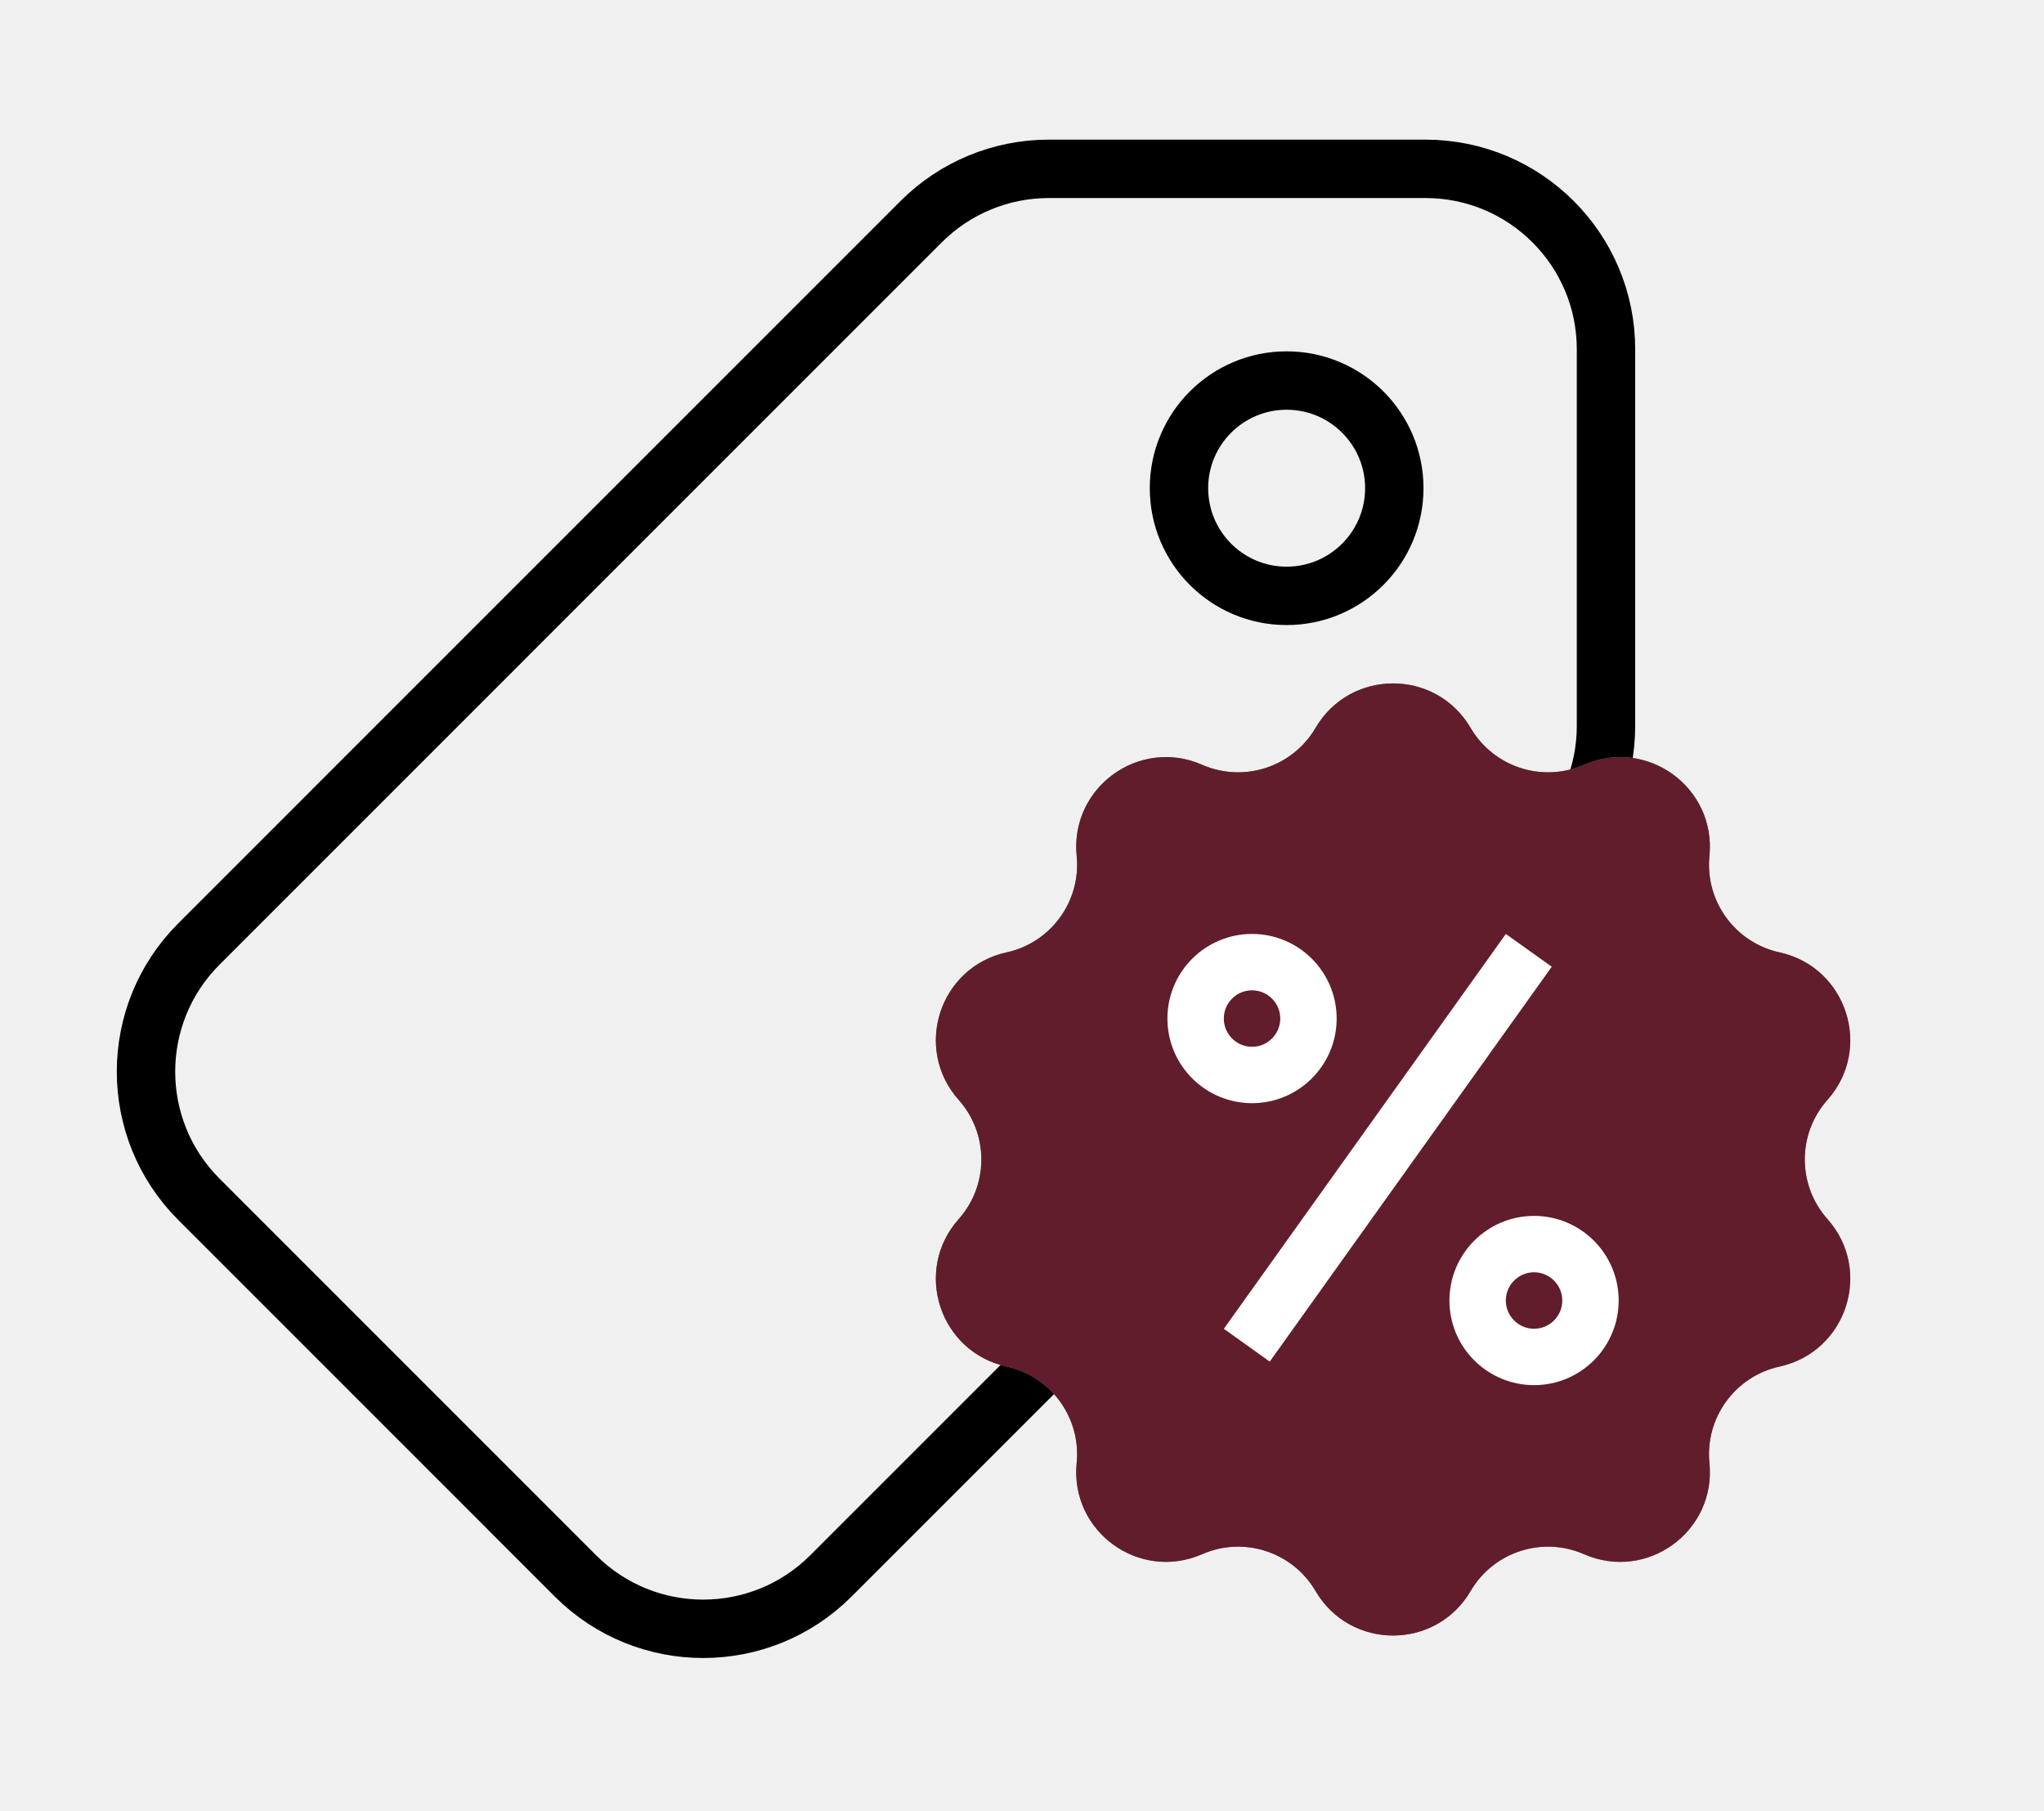
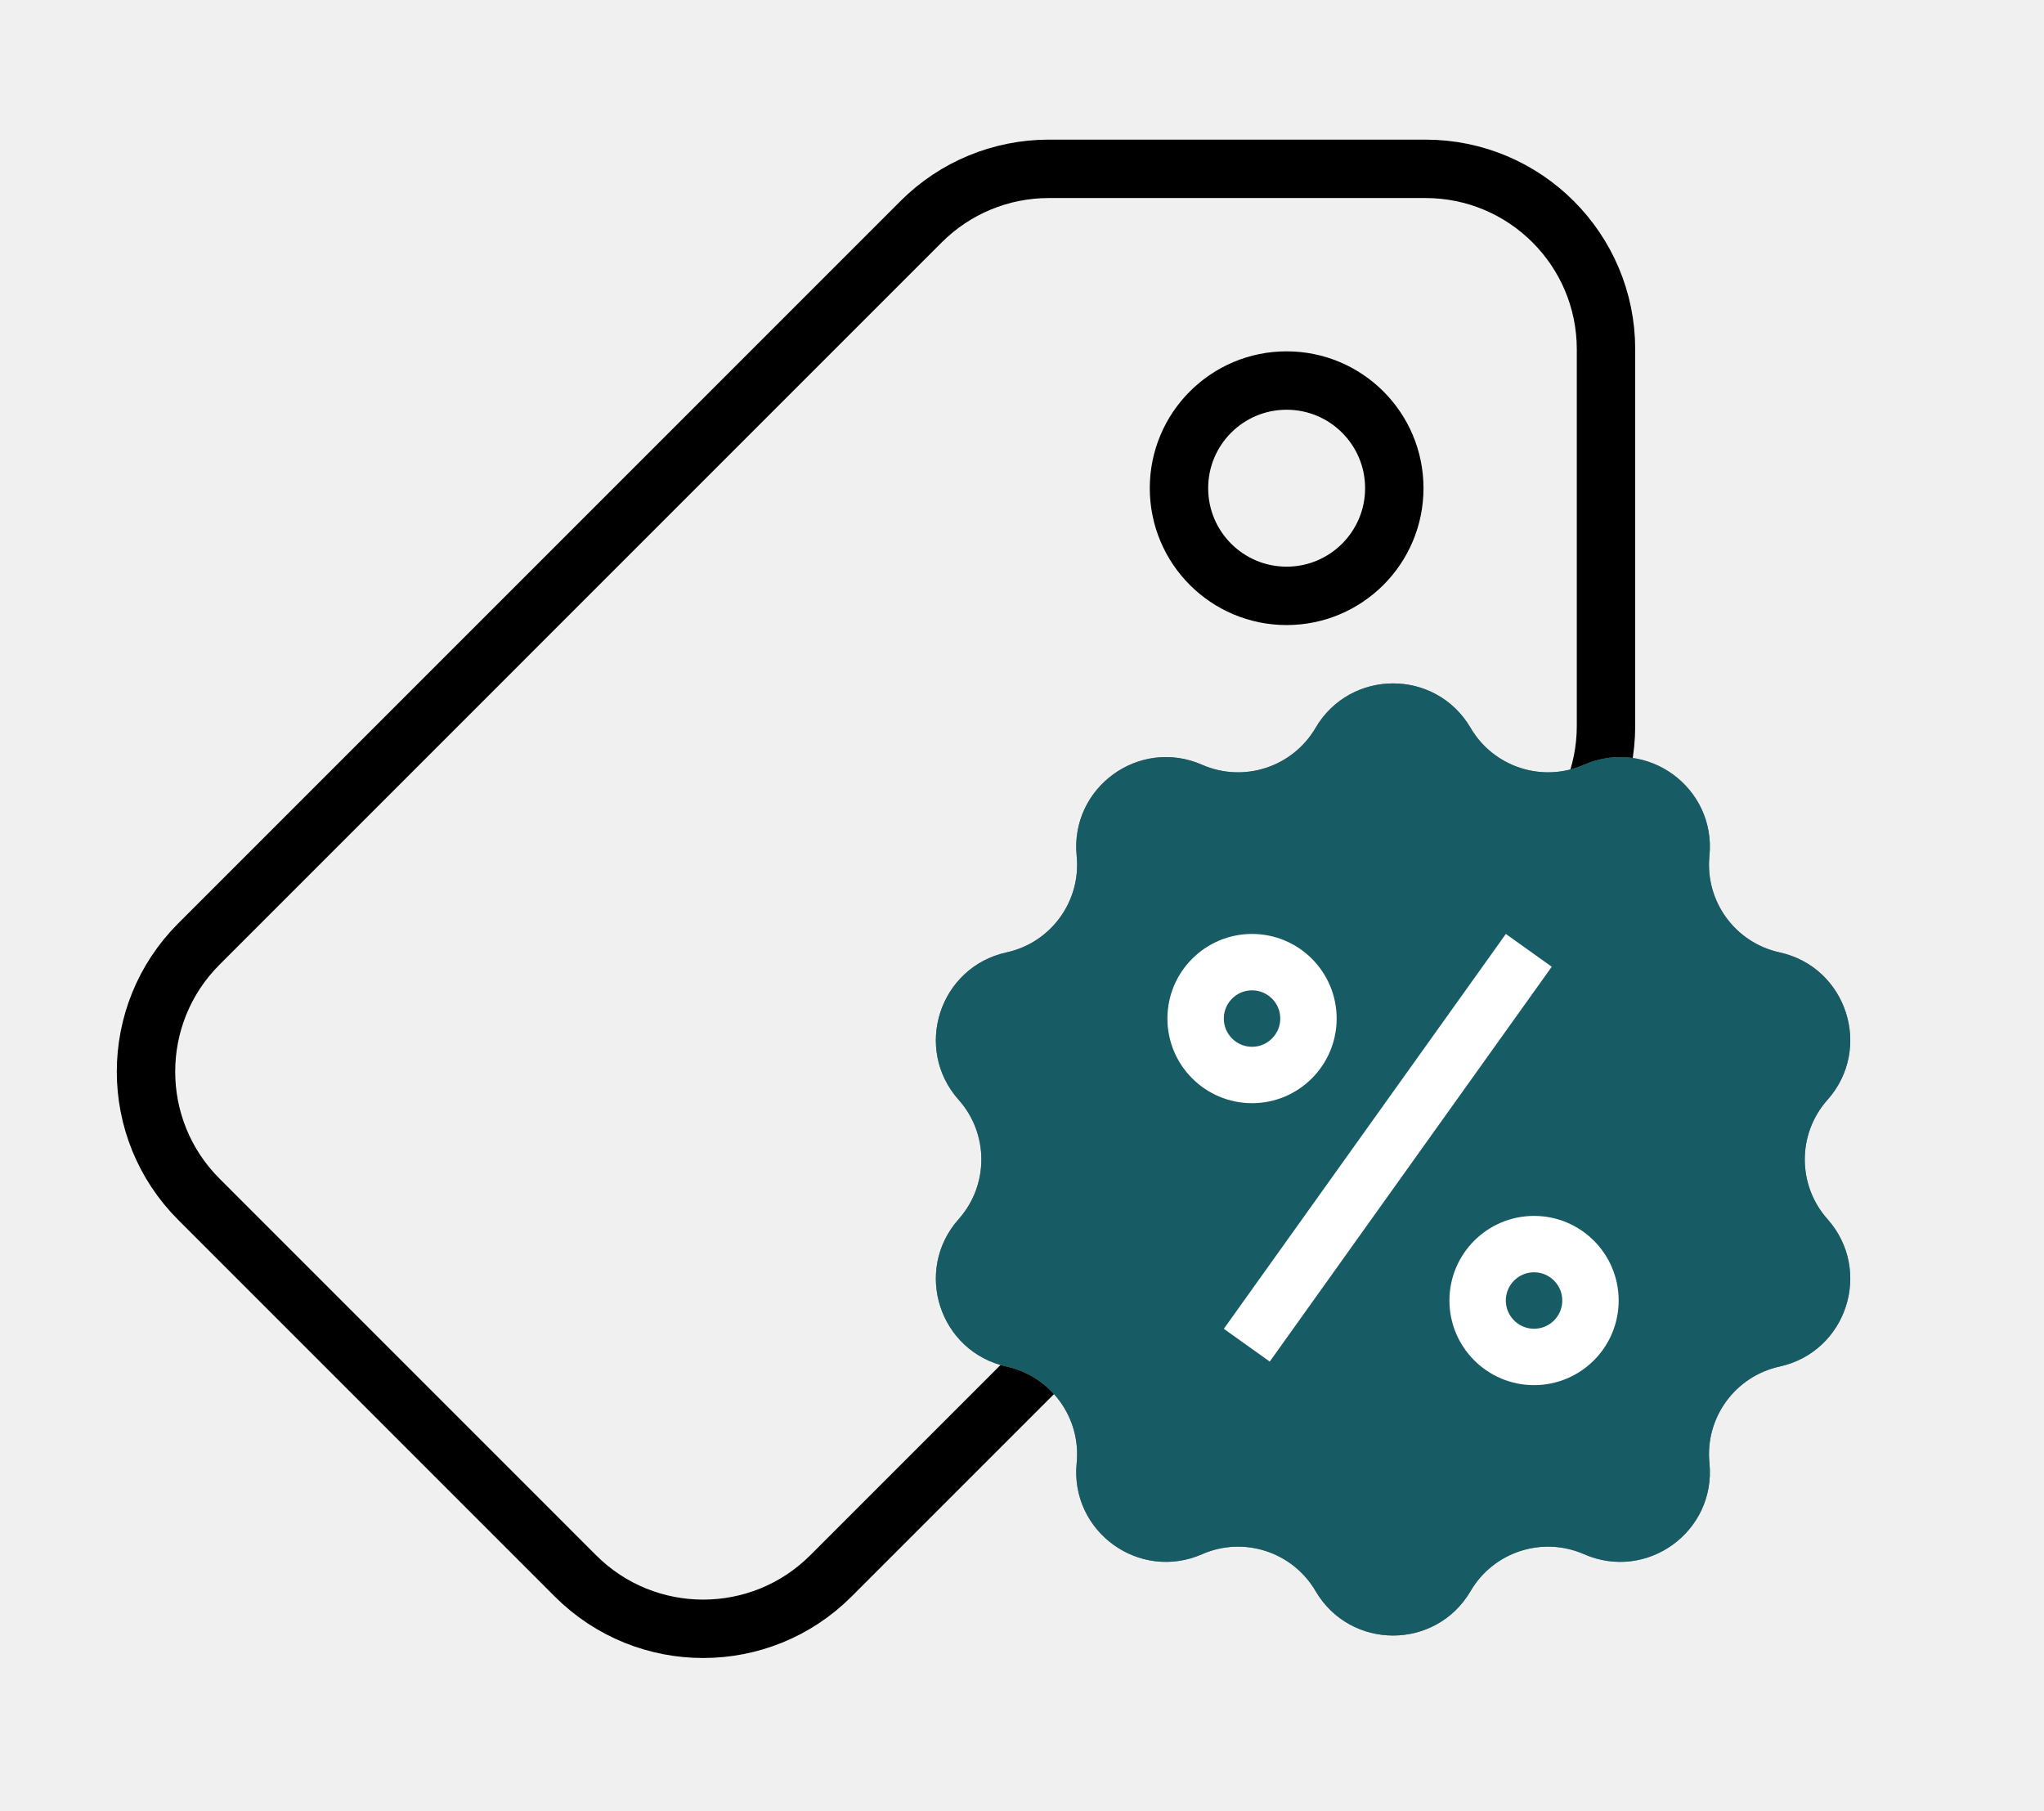
<svg xmlns="http://www.w3.org/2000/svg" width="35" height="31" viewBox="0 0 35 31" fill="none">
  <path d="M15.773 3.796L3.406 16.164C2.198 17.371 2.198 19.329 3.406 20.536L9.854 26.985C11.062 28.192 13.02 28.192 14.227 26.985L26.594 14.618C27.174 14.038 27.5 13.251 27.5 12.431V5.982C27.5 4.275 26.116 2.891 24.408 2.891H17.959C17.139 2.891 16.353 3.216 15.773 3.796Z" stroke="black" stroke-linecap="round" stroke-linejoin="round" />
  <path d="M22.031 10.203C21.013 10.203 20.188 9.378 20.188 8.359C20.188 7.341 21.013 6.516 22.031 6.516C23.049 6.516 23.875 7.341 23.875 8.359C23.875 9.378 23.049 10.203 22.031 10.203Z" stroke="black" />
  <path d="M22.944 12.707C23.351 12.011 24.357 12.011 24.764 12.707C25.281 13.592 26.38 13.949 27.318 13.537C28.057 13.213 28.87 13.805 28.791 14.607C28.689 15.627 29.368 16.561 30.37 16.78C31.157 16.952 31.468 17.909 30.932 18.511C30.25 19.276 30.25 20.431 30.932 21.197C31.468 21.799 31.157 22.756 30.37 22.928C29.368 23.147 28.689 24.081 28.791 25.101C28.87 25.903 28.057 26.494 27.318 26.171C26.38 25.759 25.281 26.116 24.764 27.001C24.357 27.696 23.351 27.696 22.944 27.001C22.426 26.116 21.328 25.759 20.389 26.171C19.651 26.494 18.837 25.903 18.917 25.101C19.018 24.081 18.34 23.147 17.338 22.928C16.55 22.756 16.24 21.799 16.776 21.197C17.457 20.431 17.457 19.276 16.776 18.511C16.24 17.909 16.55 16.952 17.338 16.78C18.34 16.561 19.018 15.627 18.917 14.607C18.837 13.805 19.651 13.213 20.389 13.537C21.328 13.949 22.426 13.592 22.944 12.707Z" stroke="#727272" stroke-width="0.966" />
-   <path d="M22.527 12.463C23.121 11.449 24.587 11.449 25.181 12.463C25.575 13.136 26.41 13.408 27.125 13.095C28.201 12.623 29.387 13.485 29.271 14.655C29.194 15.431 29.711 16.142 30.473 16.308C31.621 16.559 32.074 17.954 31.293 18.832C30.774 19.415 30.774 20.293 31.293 20.876C32.074 21.754 31.621 23.148 30.473 23.399C29.711 23.566 29.194 24.277 29.271 25.053C29.387 26.223 28.201 27.085 27.125 26.613C26.41 26.3 25.575 26.571 25.181 27.244C24.587 28.259 23.121 28.259 22.527 27.244C22.133 26.571 21.297 26.3 20.583 26.613C19.507 27.085 18.32 26.223 18.436 25.053C18.514 24.277 17.997 23.566 17.235 23.399C16.087 23.148 15.633 21.754 16.415 20.876C16.934 20.293 16.934 19.415 16.415 18.832C15.633 17.954 16.087 16.559 17.235 16.308C17.997 16.142 18.514 15.431 18.436 14.655C18.32 13.485 19.507 12.623 20.583 13.095C21.297 13.408 22.133 13.136 22.527 12.463Z" fill="#611D2B" />
+   <path d="M22.527 12.463C23.121 11.449 24.587 11.449 25.181 12.463C25.575 13.136 26.41 13.408 27.125 13.095C28.201 12.623 29.387 13.485 29.271 14.655C29.194 15.431 29.711 16.142 30.473 16.308C31.621 16.559 32.074 17.954 31.293 18.832C30.774 19.415 30.774 20.293 31.293 20.876C32.074 21.754 31.621 23.148 30.473 23.399C29.711 23.566 29.194 24.277 29.271 25.053C29.387 26.223 28.201 27.085 27.125 26.613C26.41 26.3 25.575 26.571 25.181 27.244C24.587 28.259 23.121 28.259 22.527 27.244C22.133 26.571 21.297 26.3 20.583 26.613C19.507 27.085 18.32 26.223 18.436 25.053C18.514 24.277 17.997 23.566 17.235 23.399C16.087 23.148 15.633 21.754 16.415 20.876C16.934 20.293 16.934 19.415 16.415 18.832C15.633 17.954 16.087 16.559 17.235 16.308C17.997 16.142 18.514 15.431 18.436 14.655C18.32 13.485 19.507 12.623 20.583 13.095C21.297 13.408 22.133 13.136 22.527 12.463Z" fill="#175C65" />
  <path d="M22.405 17.441C22.405 17.974 21.972 18.407 21.439 18.407C20.906 18.407 20.473 17.974 20.473 17.441C20.473 16.907 20.906 16.475 21.439 16.475C21.972 16.475 22.405 16.907 22.405 17.441Z" stroke="white" stroke-width="0.966" />
  <path d="M27.234 22.269C27.234 22.802 26.802 23.235 26.268 23.235C25.735 23.235 25.302 22.802 25.302 22.269C25.302 21.736 25.735 21.303 26.268 21.303C26.802 21.303 27.234 21.736 27.234 22.269Z" stroke="white" stroke-width="0.966" />
  <path d="M26.178 16.273L21.349 23.034" stroke="white" stroke-width="0.966" />
</svg>
